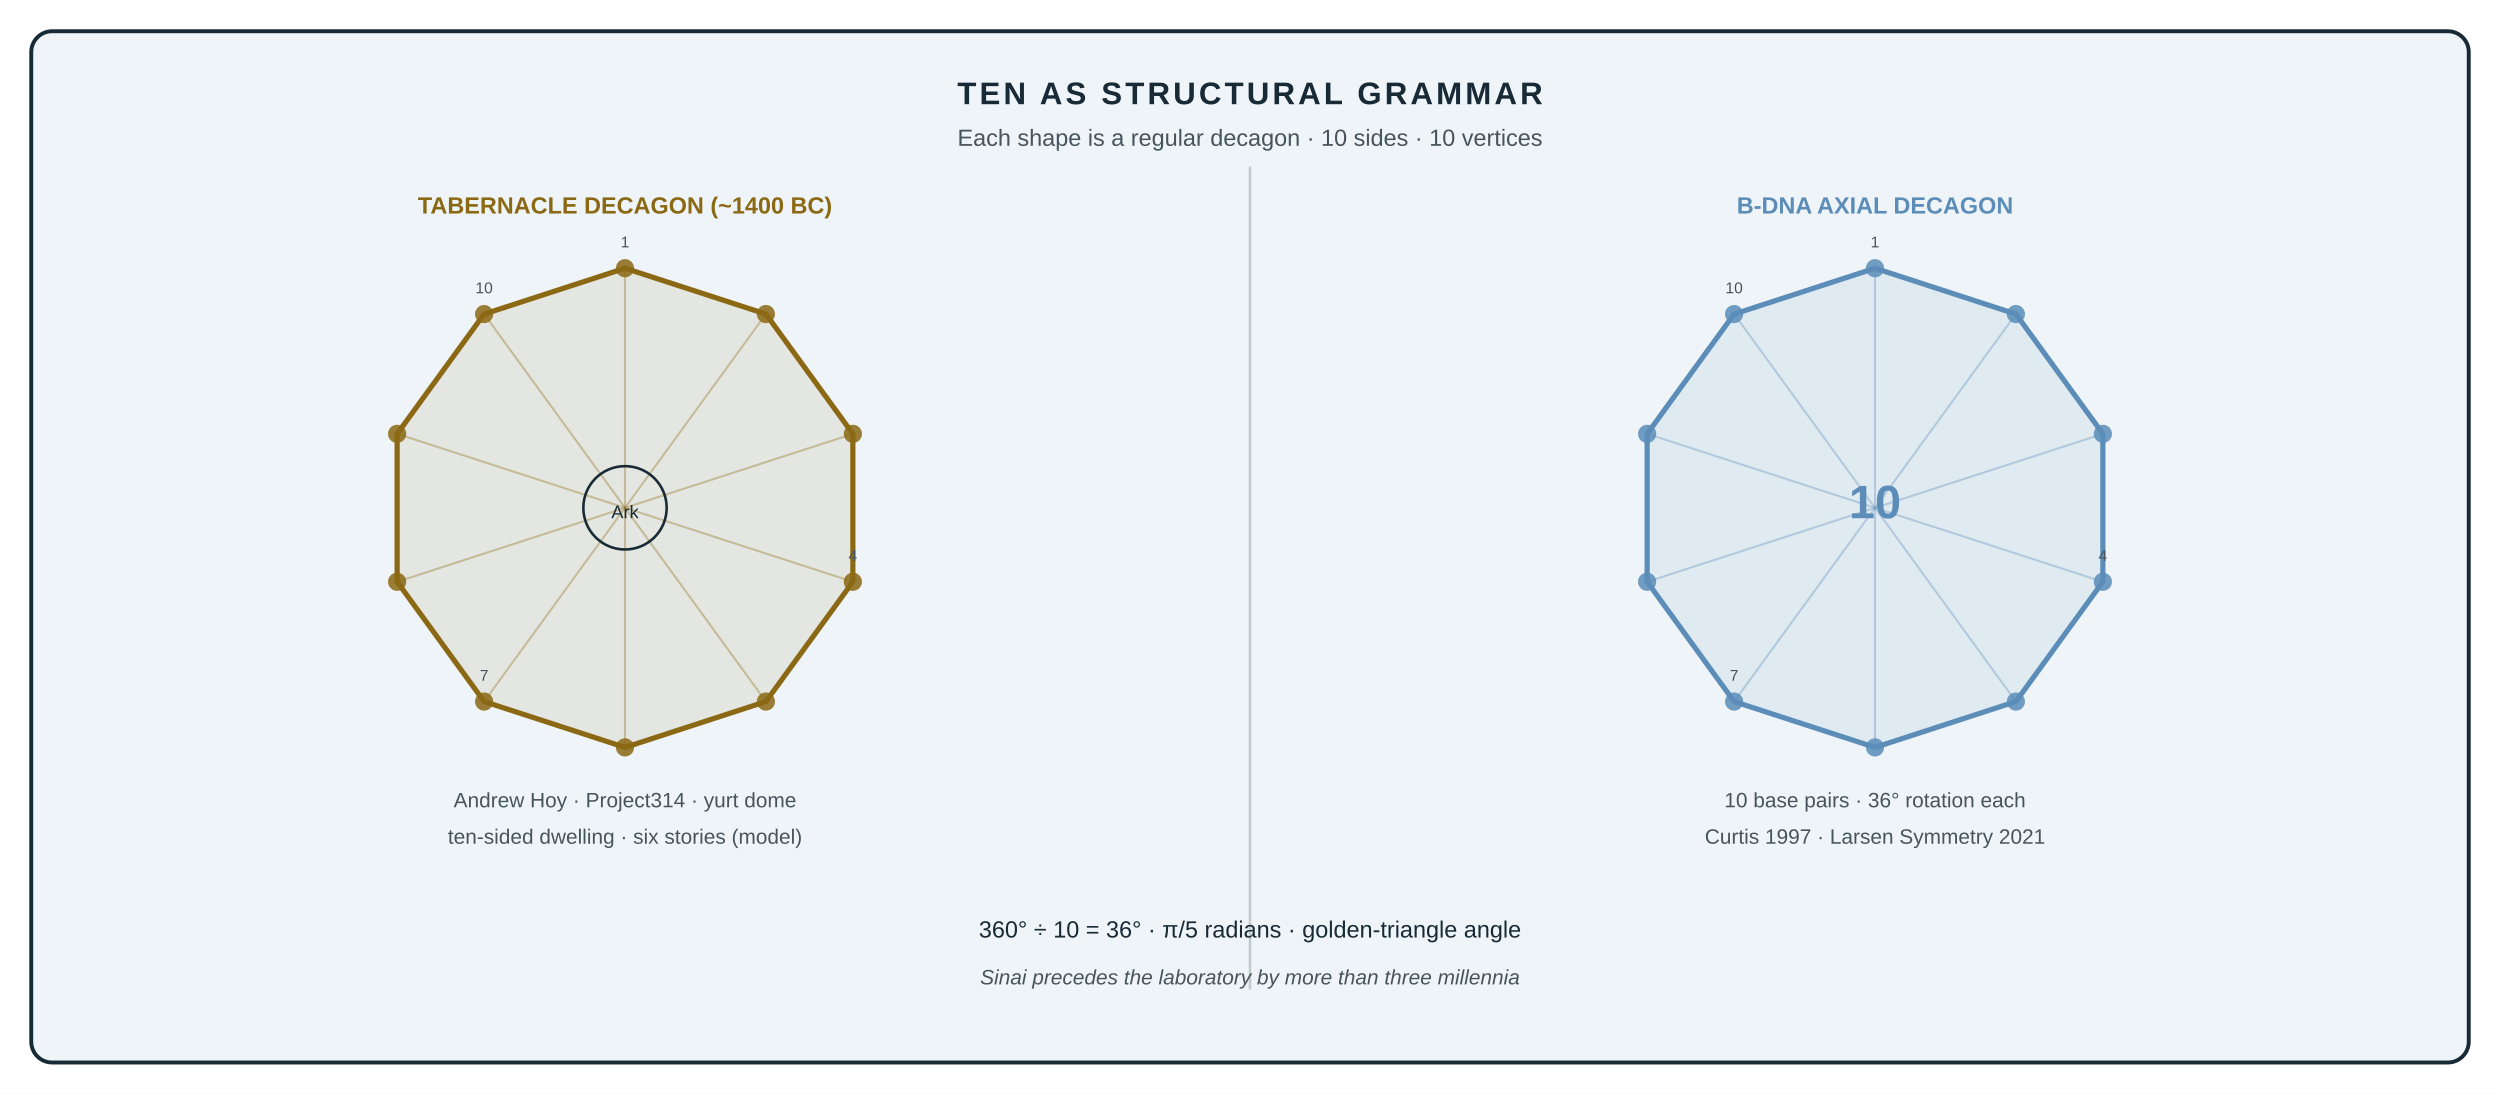
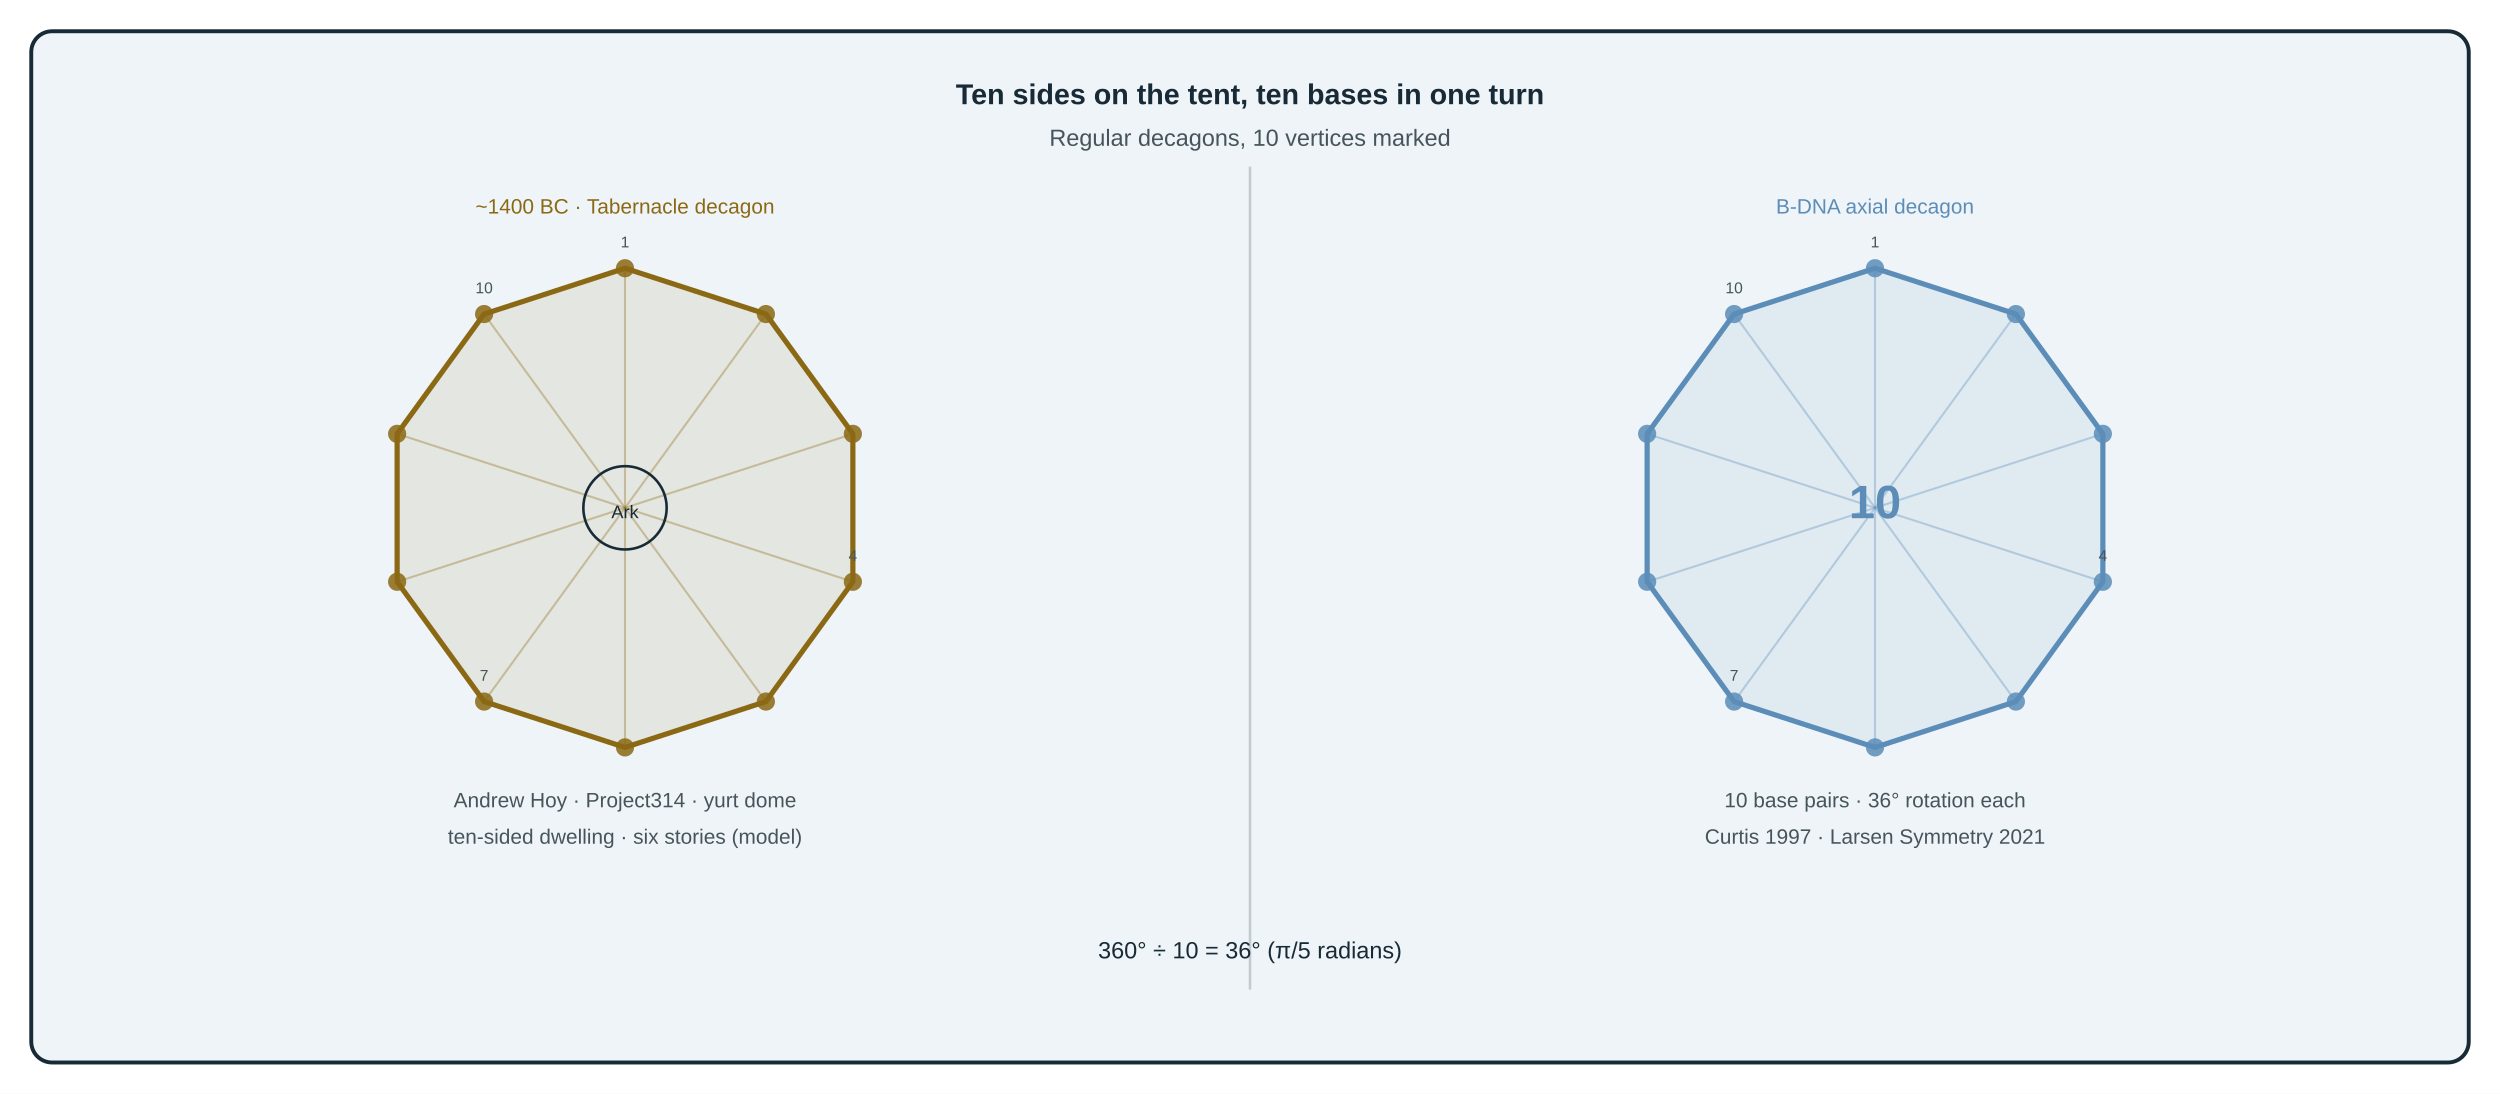
<svg xmlns="http://www.w3.org/2000/svg" width="960" height="420" viewBox="0 0 960 420" role="img">
  <rect width="960" height="420" fill="#FFFFFF" />
  <rect x="12" y="12" width="936" height="396" rx="8" fill="#EEF4F7" stroke="#172A36" stroke-width="1.5" />
-   <text x="480" y="40" text-anchor="middle" font-family="Arial,Helvetica,sans-serif" font-size="12" font-weight="700" letter-spacing="0.1em" fill="#172A36">TEN AS STRUCTURAL GRAMMAR</text>
-   <text x="480" y="56" text-anchor="middle" font-family="Arial,Helvetica,sans-serif" font-size="9" fill="#47545B">Each shape is a regular decagon · 10 sides · 10 vertices</text>
+   <text x="480" y="40" text-anchor="middle" font-family="Arial,Helvetica,sans-serif" font-size="11" font-weight="600" fill="#172A36">Ten sides on the tent, ten bases in one turn</text>
+   <text x="480" y="56" text-anchor="middle" font-family="Arial,Helvetica,sans-serif" font-size="9" fill="#47545B">Regular decagons, 10 vertices marked</text>
  <line x1="480" y1="64" x2="480" y2="380" stroke="#172A36" stroke-width="1" opacity="0.2" />
-   <text x="240" y="82" text-anchor="middle" font-family="Arial,Helvetica,sans-serif" font-size="9" font-weight="700" fill="#8B6914">TABERNACLE DECAGON (~1400 BC)</text>
+   <text x="240" y="82" text-anchor="middle" font-family="Arial,Helvetica,sans-serif" font-size="8" fill="#8B6914">~1400 BC · Tabernacle decagon</text>
  <polygon points="240.0,103.0 294.1,120.6 327.5,166.6 327.5,223.4 294.1,269.4 240.0,287.0 185.9,269.4 152.5,223.4 152.5,166.6 185.9,120.6" fill="rgba(139,105,20,0.1)" stroke="#8B6914" stroke-width="2" stroke-linejoin="round" />
  <circle cx="240.0" cy="103.0" r="3.5" fill="#8B6914" opacity="0.85" />
  <text x="240.0" y="95.0" text-anchor="middle" font-family="Arial,Helvetica,sans-serif" font-size="6" fill="#47545B">1</text>
  <circle cx="294.1" cy="120.6" r="3.5" fill="#8B6914" opacity="0.85" />
  <circle cx="327.5" cy="166.6" r="3.5" fill="#8B6914" opacity="0.85" />
  <circle cx="327.5" cy="223.4" r="3.5" fill="#8B6914" opacity="0.85" />
  <text x="327.5" y="215.4" text-anchor="middle" font-family="Arial,Helvetica,sans-serif" font-size="6" fill="#47545B">4</text>
  <circle cx="294.1" cy="269.4" r="3.5" fill="#8B6914" opacity="0.85" />
  <circle cx="240.0" cy="287.0" r="3.5" fill="#8B6914" opacity="0.85" />
  <circle cx="185.9" cy="269.4" r="3.5" fill="#8B6914" opacity="0.85" />
  <text x="185.9" y="261.4" text-anchor="middle" font-family="Arial,Helvetica,sans-serif" font-size="6" fill="#47545B">7</text>
  <circle cx="152.5" cy="223.4" r="3.5" fill="#8B6914" opacity="0.85" />
  <circle cx="152.5" cy="166.6" r="3.5" fill="#8B6914" opacity="0.85" />
  <circle cx="185.9" cy="120.6" r="3.5" fill="#8B6914" opacity="0.85" />
  <text x="185.9" y="112.6" text-anchor="middle" font-family="Arial,Helvetica,sans-serif" font-size="6" fill="#47545B">10</text>
  <line x1="240.0" y1="195.0" x2="240.0" y2="103.0" stroke="#8B6914" stroke-width="0.8" opacity="0.35" />
  <line x1="240.0" y1="195.0" x2="294.1" y2="120.6" stroke="#8B6914" stroke-width="0.8" opacity="0.35" />
  <line x1="240.0" y1="195.0" x2="327.5" y2="166.6" stroke="#8B6914" stroke-width="0.8" opacity="0.35" />
  <line x1="240.0" y1="195.0" x2="327.5" y2="223.4" stroke="#8B6914" stroke-width="0.8" opacity="0.35" />
  <line x1="240.0" y1="195.0" x2="294.1" y2="269.4" stroke="#8B6914" stroke-width="0.8" opacity="0.35" />
  <line x1="240.0" y1="195.0" x2="240.0" y2="287.0" stroke="#8B6914" stroke-width="0.8" opacity="0.35" />
  <line x1="240.0" y1="195.0" x2="185.9" y2="269.4" stroke="#8B6914" stroke-width="0.8" opacity="0.35" />
  <line x1="240.0" y1="195.0" x2="152.5" y2="223.4" stroke="#8B6914" stroke-width="0.8" opacity="0.35" />
  <line x1="240.0" y1="195.0" x2="152.5" y2="166.6" stroke="#8B6914" stroke-width="0.8" opacity="0.35" />
  <line x1="240.0" y1="195.0" x2="185.9" y2="120.6" stroke="#8B6914" stroke-width="0.8" opacity="0.35" />
  <circle cx="240" cy="195" r="16" fill="none" stroke="#172A36" stroke-width="1" />
  <text x="240" y="199" text-anchor="middle" font-family="Arial,Helvetica,sans-serif" font-size="7" fill="#172A36">Ark</text>
  <text x="240" y="310" text-anchor="middle" font-family="Arial,Helvetica,sans-serif" font-size="8" fill="#47545B">Andrew Hoy · Project314 · yurt dome</text>
  <text x="240" y="324" text-anchor="middle" font-family="Arial,Helvetica,sans-serif" font-size="8" fill="#47545B">ten-sided dwelling · six stories (model)</text>
-   <text x="720" y="82" text-anchor="middle" font-family="Arial,Helvetica,sans-serif" font-size="9" font-weight="700" fill="#5B8DB8">B-DNA AXIAL DECAGON</text>
+   <text x="720" y="82" text-anchor="middle" font-family="Arial,Helvetica,sans-serif" font-size="8" fill="#5B8DB8">B-DNA axial decagon</text>
  <polygon points="720.0,103.0 774.1,120.6 807.5,166.6 807.5,223.4 774.1,269.4 720.0,287.0 665.9,269.4 632.5,223.4 632.5,166.6 665.9,120.6" fill="rgba(91,141,184,0.1)" stroke="#5B8DB8" stroke-width="2" stroke-linejoin="round" />
  <circle cx="720.0" cy="103.0" r="3.5" fill="#5B8DB8" opacity="0.85" />
  <text x="720.0" y="95.0" text-anchor="middle" font-family="Arial,Helvetica,sans-serif" font-size="6" fill="#47545B">1</text>
  <circle cx="774.1" cy="120.6" r="3.5" fill="#5B8DB8" opacity="0.85" />
  <circle cx="807.5" cy="166.6" r="3.5" fill="#5B8DB8" opacity="0.85" />
  <circle cx="807.5" cy="223.4" r="3.5" fill="#5B8DB8" opacity="0.85" />
  <text x="807.5" y="215.4" text-anchor="middle" font-family="Arial,Helvetica,sans-serif" font-size="6" fill="#47545B">4</text>
  <circle cx="774.1" cy="269.4" r="3.5" fill="#5B8DB8" opacity="0.85" />
  <circle cx="720.0" cy="287.0" r="3.5" fill="#5B8DB8" opacity="0.85" />
  <circle cx="665.9" cy="269.4" r="3.5" fill="#5B8DB8" opacity="0.85" />
  <text x="665.9" y="261.4" text-anchor="middle" font-family="Arial,Helvetica,sans-serif" font-size="6" fill="#47545B">7</text>
  <circle cx="632.5" cy="223.4" r="3.5" fill="#5B8DB8" opacity="0.85" />
  <circle cx="632.5" cy="166.6" r="3.5" fill="#5B8DB8" opacity="0.85" />
  <circle cx="665.9" cy="120.6" r="3.5" fill="#5B8DB8" opacity="0.85" />
  <text x="665.9" y="112.6" text-anchor="middle" font-family="Arial,Helvetica,sans-serif" font-size="6" fill="#47545B">10</text>
  <line x1="720.0" y1="195.0" x2="720.0" y2="103.0" stroke="#5B8DB8" stroke-width="0.8" opacity="0.35" />
  <line x1="720.0" y1="195.0" x2="774.1" y2="120.6" stroke="#5B8DB8" stroke-width="0.8" opacity="0.35" />
  <line x1="720.0" y1="195.0" x2="807.5" y2="166.6" stroke="#5B8DB8" stroke-width="0.8" opacity="0.35" />
  <line x1="720.0" y1="195.0" x2="807.5" y2="223.4" stroke="#5B8DB8" stroke-width="0.8" opacity="0.35" />
  <line x1="720.0" y1="195.0" x2="774.1" y2="269.4" stroke="#5B8DB8" stroke-width="0.8" opacity="0.35" />
  <line x1="720.0" y1="195.0" x2="720.0" y2="287.0" stroke="#5B8DB8" stroke-width="0.8" opacity="0.35" />
  <line x1="720.0" y1="195.0" x2="665.9" y2="269.4" stroke="#5B8DB8" stroke-width="0.8" opacity="0.35" />
  <line x1="720.0" y1="195.0" x2="632.5" y2="223.4" stroke="#5B8DB8" stroke-width="0.8" opacity="0.35" />
  <line x1="720.0" y1="195.0" x2="632.5" y2="166.6" stroke="#5B8DB8" stroke-width="0.8" opacity="0.35" />
  <line x1="720.0" y1="195.0" x2="665.9" y2="120.6" stroke="#5B8DB8" stroke-width="0.8" opacity="0.35" />
  <text x="720" y="199" text-anchor="middle" font-family="Arial,Helvetica,sans-serif" font-size="18" font-weight="700" fill="#5B8DB8">10</text>
  <text x="720" y="310" text-anchor="middle" font-family="Arial,Helvetica,sans-serif" font-size="8" fill="#47545B">10 base pairs · 36° rotation each</text>
  <text x="720" y="324" text-anchor="middle" font-family="Arial,Helvetica,sans-serif" font-size="8" fill="#47545B">Curtis 1997 · Larsen Symmetry 2021</text>
-   <text x="480" y="360" text-anchor="middle" font-family="Arial,Helvetica,sans-serif" font-size="9" fill="#172A36">360° ÷ 10 = 36° · π/5 radians · golden-triangle angle</text>
-   <text x="480" y="378" text-anchor="middle" font-family="Arial,Helvetica,sans-serif" font-size="8" font-style="italic" fill="#47545B">Sinai precedes the laboratory by more than three millennia</text>
+   <text x="480" y="368" text-anchor="middle" font-family="Arial,Helvetica,sans-serif" font-size="9" fill="#172A36">360° ÷ 10 = 36° (π/5 radians)</text>
</svg>
